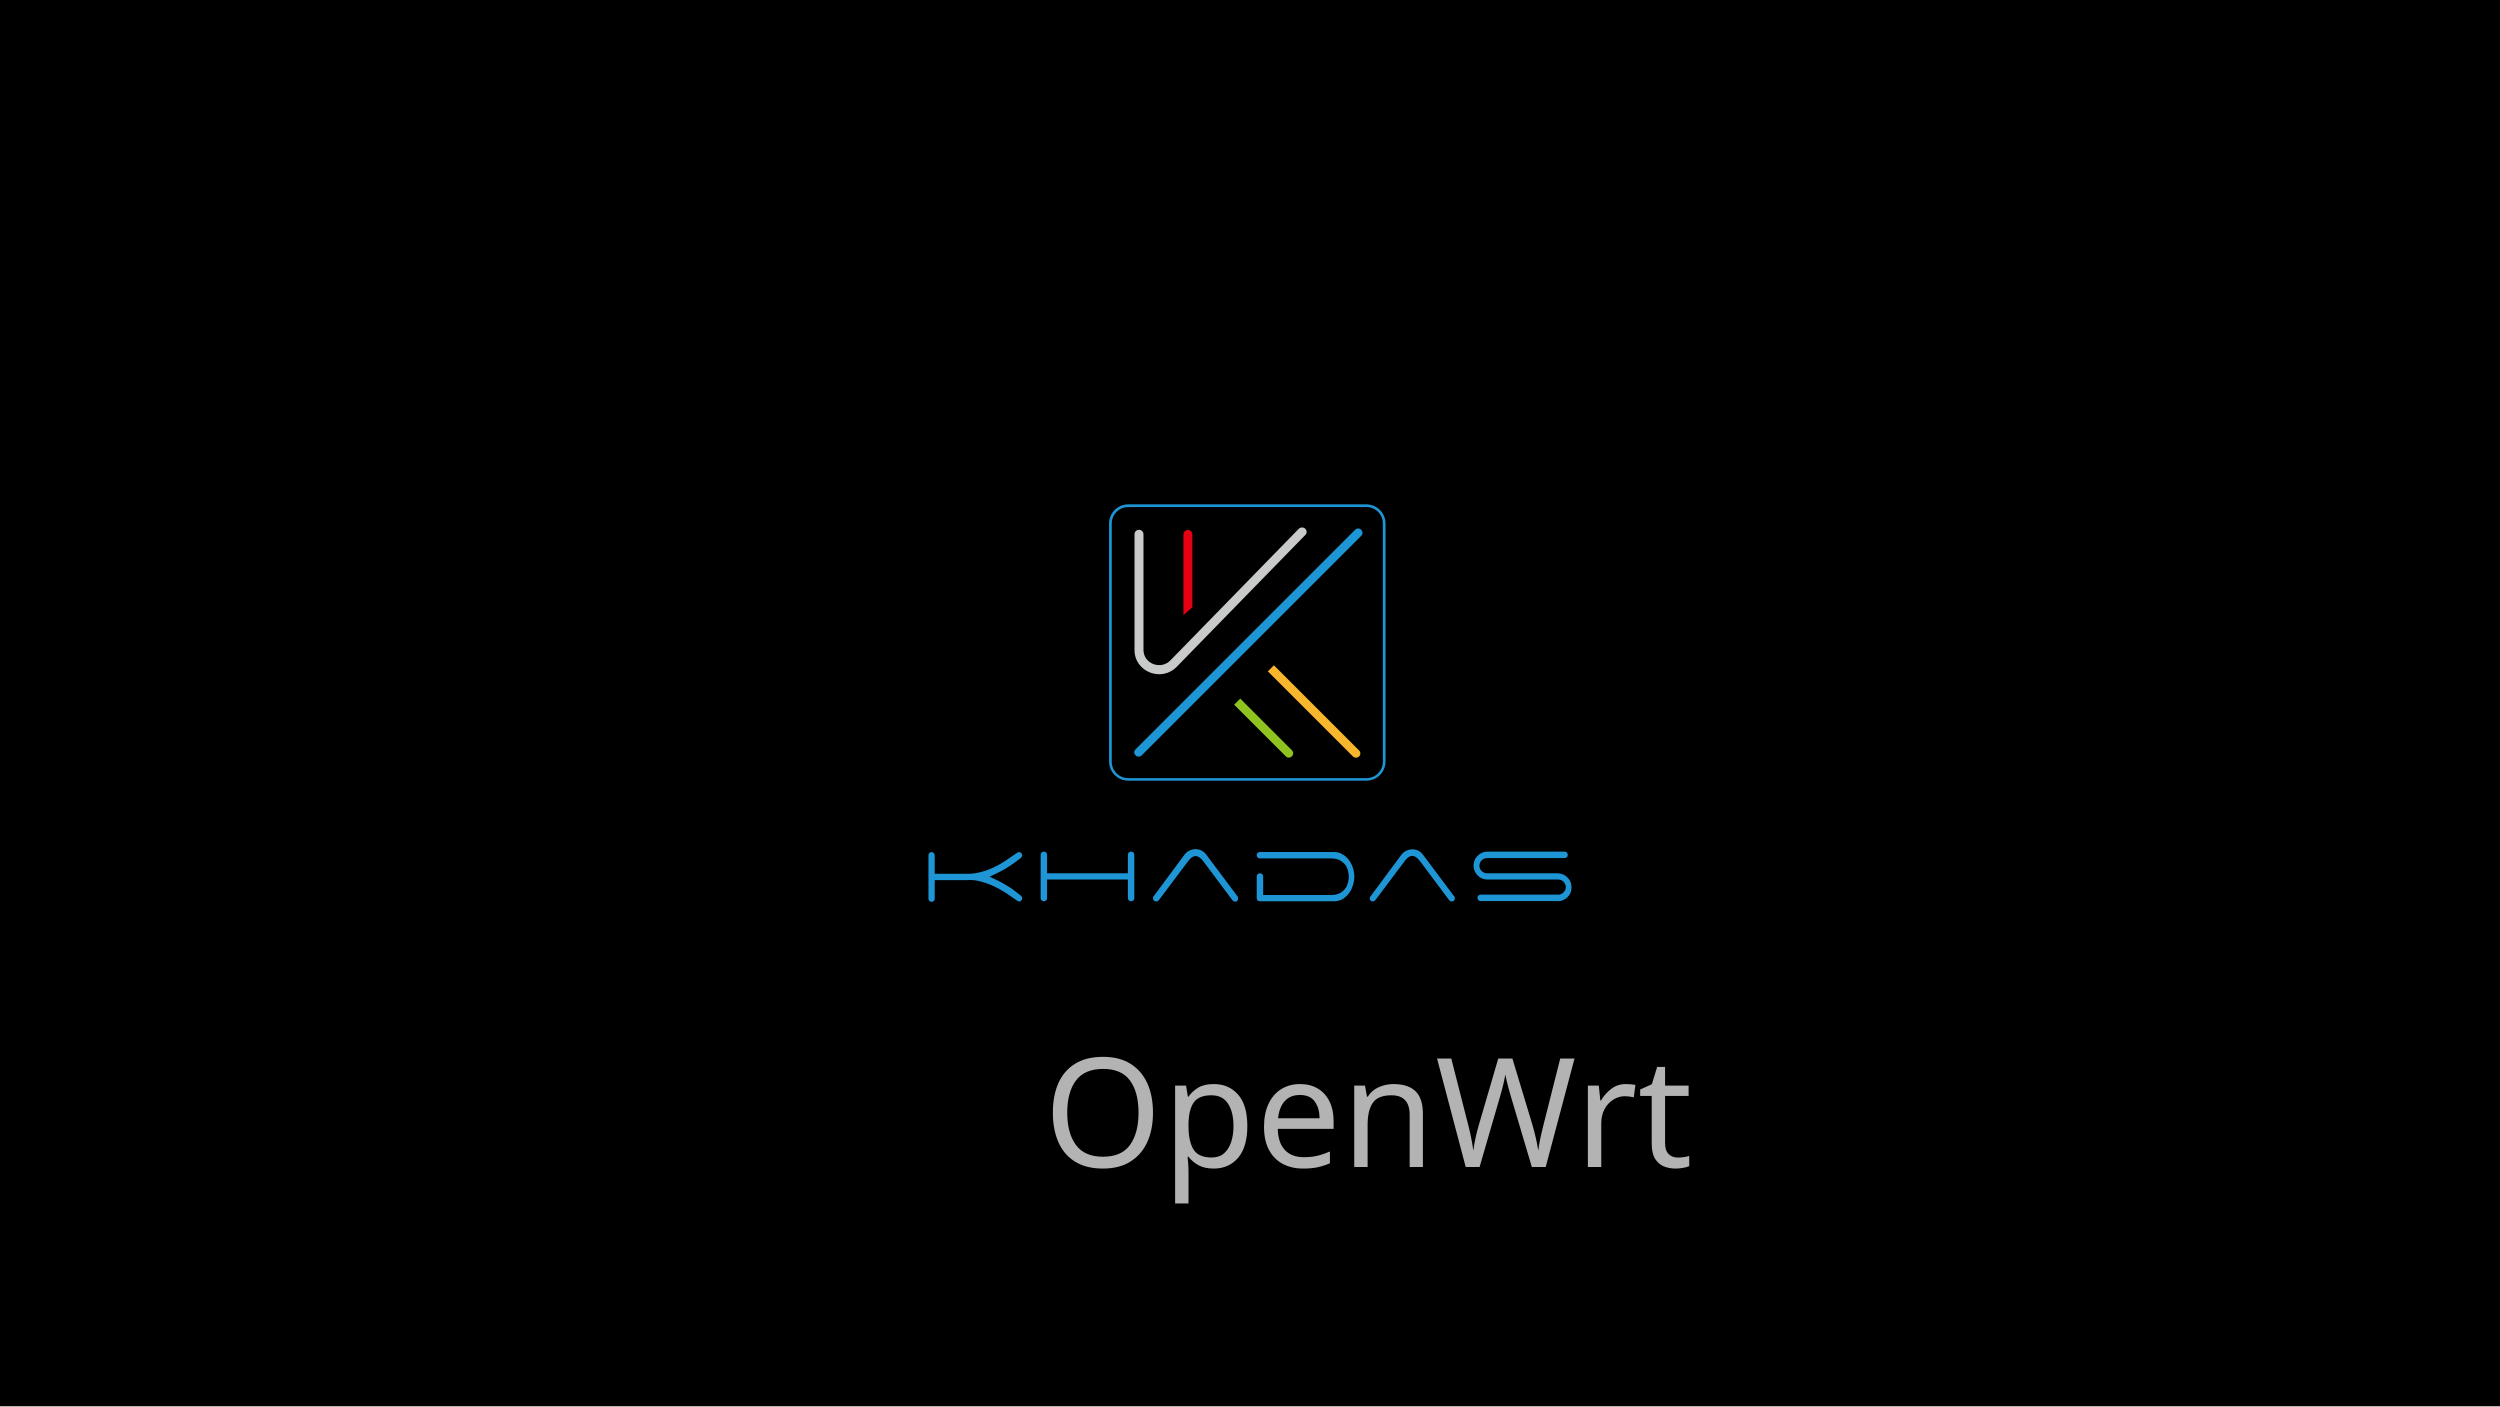
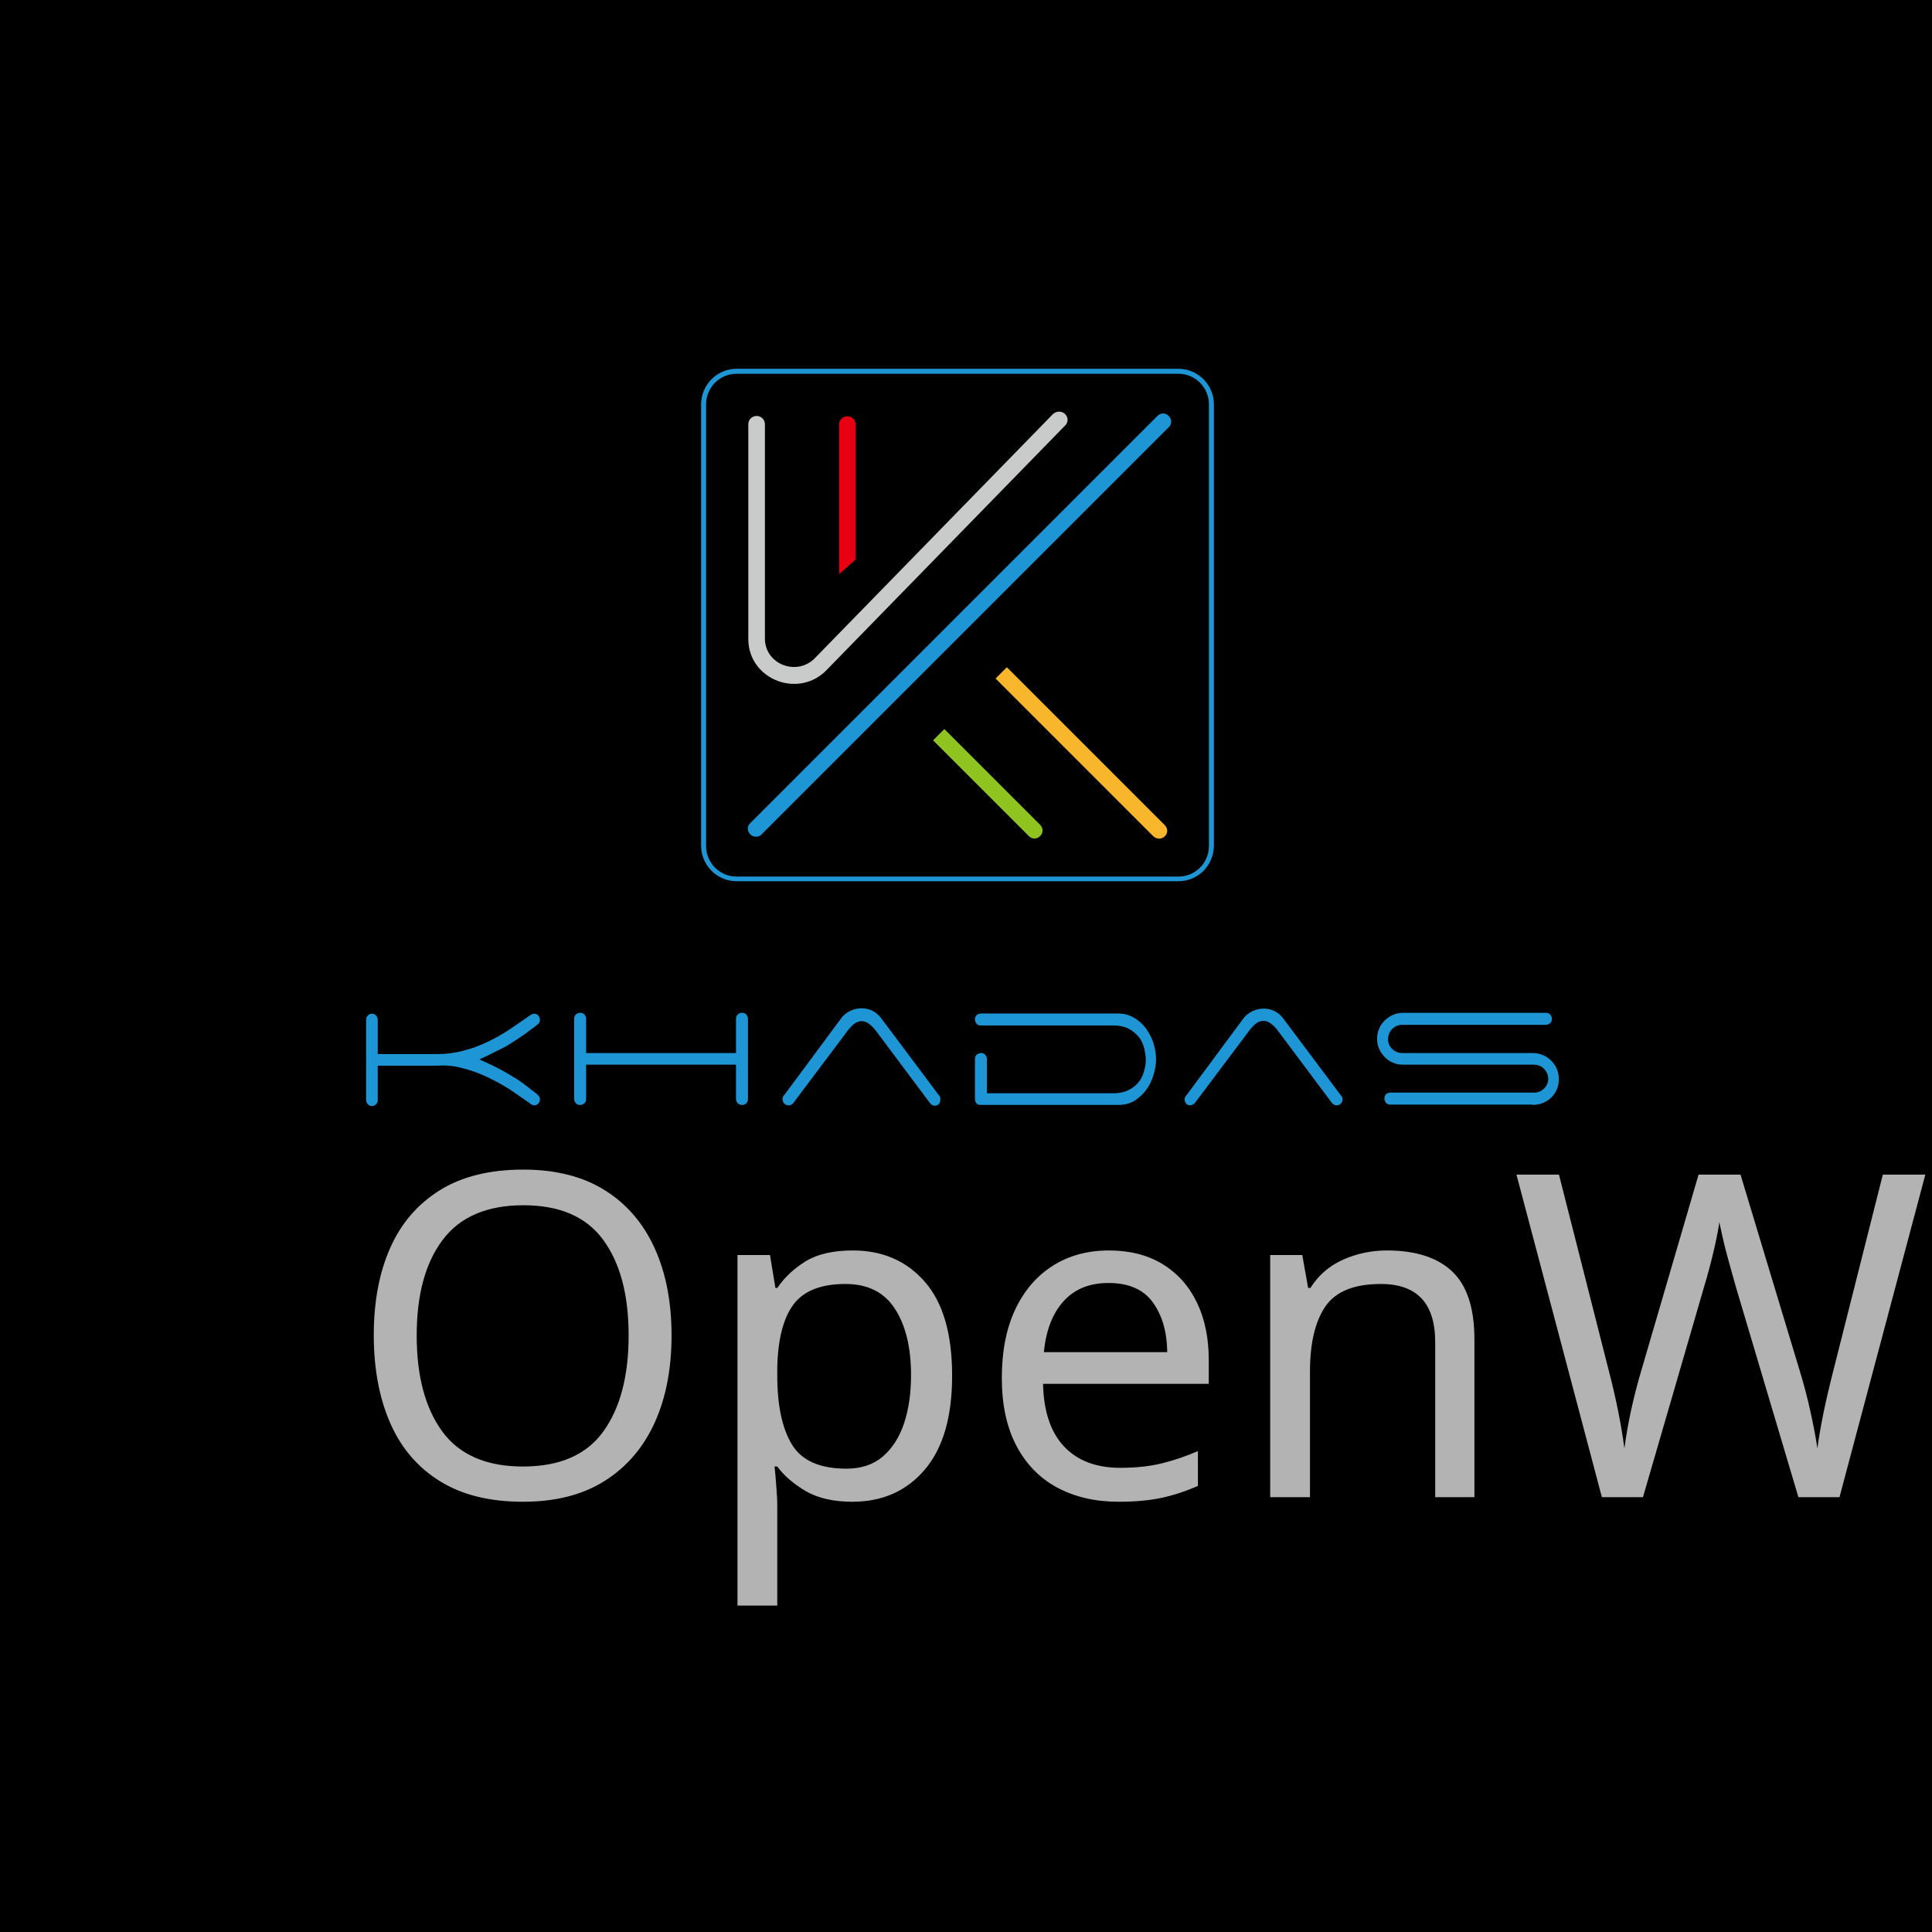
- <svg xmlns="http://www.w3.org/2000/svg" width="1920" height="1080" viewBox="0 0 508 285.75" version="1.1" id="svg8">
+ <svg xmlns="http://www.w3.org/2000/svg" width="800" height="800" viewBox="0 0 211.667 211.667" version="1.1" id="svg8">
  <defs id="defs2">
    <filter x="-0.25" width="1.5" y="-0.25" height="1.5" style="color-interpolation-filters:sRGB" id="filter1263">
      <feGaussianBlur result="result8" stdDeviation="5" in="SourceGraphic" id="feGaussianBlur1243" />
      <feComposite operator="xor" in2="SourceGraphic" result="result22" id="feComposite1245" />
-       <feComposite k2="1" operator="arithmetic" result="result20" in2="result22" in="result22" id="feComposite1247" />
+       <feComposite k2="1" operator="arithmetic" result="result20" in2="result22" in="result22" id="feComposite1247" k1="0" k3="0" k4="0" />
      <feComposite in2="result22" in="result20" operator="over" result="result6" id="feComposite1249" />
      <feOffset in="result6" result="result21" id="feOffset1251" />
      <feDisplacementMap in2="result20" result="result4" scale="100" yChannelSelector="A" xChannelSelector="A" in="result21" id="feDisplacementMap1253" />
-       <feComposite in2="SourceGraphic" k1="1" operator="arithmetic" result="fbSourceGraphic" k3="0.5" in="result4" id="feComposite1255" />
+       <feComposite in2="SourceGraphic" k1="1" operator="arithmetic" result="fbSourceGraphic" k3="0.5" in="result4" id="feComposite1255" k2="0" k4="0" />
      <feComposite in2="result4" result="result12" operator="in" in="fbSourceGraphic" id="feComposite1257" />
      <feComposite in2="SourceGraphic" operator="in" result="result18" id="feComposite1259" />
      <feComposite result="result19" in2="SourceGraphic" operator="in" in="result18" id="feComposite1261" />
    </filter>
    <filter height="1.5" y="-0.25" width="1.5" x="-0.25" style="color-interpolation-filters:sRGB" id="filter1307">
      <feGaussianBlur stdDeviation="5" result="result8" in="SourceGraphic" id="feGaussianBlur1289" />
      <feComposite in2="result8" operator="xor" id="feComposite1291" />
-       <feComposite k2="1" operator="arithmetic" result="result17" in2="result8" id="feComposite1293" />
+       <feComposite k2="1" operator="arithmetic" result="result17" in2="result8" id="feComposite1293" k1="0" k3="0" k4="0" />
      <feOffset result="result18" in="result17" id="feOffset1295" />
      <feDisplacementMap in2="result17" in="result18" xChannelSelector="A" yChannelSelector="A" scale="100" result="result4" id="feDisplacementMap1297" />
-       <feComposite in2="result4" result="fbSourceGraphic" operator="arithmetic" in="result4" k1="1" k3="1" id="feComposite1299" />
+       <feComposite in2="result4" result="fbSourceGraphic" operator="arithmetic" in="result4" k1="1" k3="1" id="feComposite1299" k2="0" k4="0" />
      <feComposite in2="fbSourceGraphic" result="result9" operator="over" id="feComposite1301" />
      <feComposite in2="SourceGraphic" operator="in" result="result15" id="feComposite1303" />
      <feComposite result="result16" in2="SourceGraphic" operator="in" in="result15" id="feComposite1305" />
    </filter>
  </defs>
-   <g id="layer2">
-     <rect style="fill:#000000;fill-rule:evenodd;stroke-width:0.265" id="rect4521" width="508" height="285.75" x="7.5420331e-08" y="-5.6843419e-14" />
+   <g id="layer2" transform="translate(0,-74.08333)">
+     <rect style="fill:#000000;fill-rule:evenodd;stroke-width:0.265" id="rect4521" width="508" height="285.75" x="-186.18" y="69.929" />
    <text xml:space="preserve" style="font-style:normal;font-weight:normal;font-size:19.756px;line-height:1.25;font-family:sans-serif;letter-spacing:0px;word-spacing:0px;fill:#000000;fill-opacity:1;stroke:none;stroke-width:0.265" x="-129.359" y="417.475" id="text4564">
      <tspan id="tspan4562" x="-129.359" y="434.954" style="stroke-width:0.265" />
    </text>
    <text xml:space="preserve" style="font-style:normal;font-weight:normal;font-size:6.834px;line-height:1.25;font-family:sans-serif;letter-spacing:0px;word-spacing:0px;fill:#ffffff;fill-opacity:1;stroke:none;stroke-width:0.092" x="129.583" y="189.452" id="text4542-3">
      <tspan x="129.583" y="195.499" style="font-style:normal;font-variant:normal;font-weight:normal;font-stretch:normal;font-family:monospace;-inkscape-font-specification:monospace;fill:#ffffff;stroke-width:0.092" id="tspan4640-5" />
    </text>
-     <text xml:space="preserve" style="font-style:normal;font-weight:normal;font-size:30.869px;line-height:1.25;font-family:sans-serif;letter-spacing:0px;word-spacing:0px;fill:#000000;fill-opacity:1;stroke:none;stroke-width:0.322" x="212.049" y="237.14" id="text4553">
-       <tspan id="tspan4551" x="212.049" y="237.14" style="font-style:normal;font-variant:normal;font-weight:normal;font-stretch:normal;font-family:'Dotimatrix 3';-inkscape-font-specification:'Dotimatrix 3, ';fill:#b3b3b3;stroke-width:0.322">OpenWrt</tspan>
+     <text xml:space="preserve" style="font-style:normal;font-weight:normal;font-size:49.501px;line-height:1.25;font-family:sans-serif;letter-spacing:0px;word-spacing:0px;fill:#000000;fill-opacity:1;stroke:none;stroke-width:0.516" x="37.934" y="238.111" id="text4553">
+       <tspan id="tspan4551" x="37.934" y="238.111" style="font-style:normal;font-variant:normal;font-weight:normal;font-stretch:normal;font-family:'Dotimatrix 3';-inkscape-font-specification:'Dotimatrix 3, ';fill:#b3b3b3;stroke-width:0.516">OpenWrt</tspan>
    </text>
  </g>
-   <g id="layer3" style="opacity:1">
-     <g id="g5373" transform="matrix(0.4347473,0,0,0.4347473,141.5052,81.78008)">
+   <g id="layer3" style="opacity:1" transform="translate(0,-74.08333)">
+     <g id="g5373" transform="matrix(0.4347473,0,0,0.4347473,-7.045723,93.78148)">
      <path id="path973-0" d="m 132.925,223.918 c 2.01,0.502 4.104,1.256 6.03,2.177 1.926,0.921 3.769,1.926 5.527,3.015 1.759,1.173 3.434,2.345 5.109,3.518 1.089,0.921 1.759,0.67 2.261,0.167 0.335,-0.335 0.419,-0.67 0.419,-1.089 0,-0.251 -0.084,-0.502 -0.167,-0.67 -0.251,-0.335 -0.502,-0.586 -0.837,-0.837 -1.089,-0.838 -2.01,-1.507 -2.931,-2.261 -0.921,-0.67 -1.842,-1.34 -2.764,-1.843 -0.921,-0.586 -1.926,-1.172 -2.848,-1.675 -1.005,-0.502 -2.01,-1.089 -3.182,-1.591 l -2.513,-1.173 2.513,-1.172 c 1.089,-0.586 2.177,-1.089 3.182,-1.591 1.005,-0.502 1.926,-1.089 2.848,-1.675 0.921,-0.586 1.842,-1.173 2.764,-1.842 0.921,-0.67 1.926,-1.424 2.931,-2.178 0.335,-0.251 0.67,-0.502 0.838,-0.837 0.167,-0.167 0.167,-0.419 0.167,-0.67 0,-0.419 -0.167,-0.754 -0.419,-1.089 -0.586,-0.586 -1.256,-0.67 -2.261,0.084 -1.675,1.173 -3.35,2.345 -5.109,3.517 -1.759,1.173 -3.601,2.178 -5.527,3.099 -1.926,0.921 -3.936,1.675 -6.03,2.178 -2.094,0.586 -4.271,0.837 -6.449,0.837 h -15.075 v -8.626 c 0,-0.419 -0.167,-0.754 -0.419,-1.089 -0.586,-0.586 -1.424,-0.67 -2.094,0 -0.335,0.335 -0.419,0.67 -0.419,1.089 v 20.184 c 0,0.419 0.167,0.754 0.419,1.089 0.586,0.586 1.424,0.67 2.094,0 0.335,-0.335 0.419,-0.67 0.419,-1.089 v -8.626 h 15.075 c 2.261,-0.167 4.439,0.084 6.449,0.67 z" style="fill:#1e95d4;stroke-width:0.837" />
      <path id="path975-9" d="m 204.28,232.712 c 0.335,-0.335 0.419,-0.67 0.419,-1.089 v -20.184 c 0,-0.419 -0.167,-0.754 -0.419,-1.089 -0.586,-0.586 -1.507,-0.586 -2.178,0 -0.335,0.335 -0.419,0.67 -0.419,1.089 v 8.626 h -37.771 v -8.626 c 0,-0.419 -0.167,-0.754 -0.419,-1.089 -0.586,-0.586 -1.507,-0.586 -2.178,0 -0.335,0.335 -0.419,0.67 -0.419,1.089 v 20.184 c 0,0.419 0.167,0.754 0.419,1.089 0.586,0.586 1.507,0.586 2.178,0 0.335,-0.335 0.419,-0.67 0.419,-1.089 v -8.626 h 37.771 v 8.626 c 0,0.419 0.167,0.754 0.419,1.089 0.67,0.586 1.591,0.586 2.178,0 z" style="fill:#1e95d4;stroke-width:0.837" />
      <path id="path977-3" d="m 253.19,231.623 c 0,-0.167 0,-0.335 -0.084,-0.502 -0.084,-0.251 -0.251,-0.419 -0.419,-0.586 l -14.489,-19.346 c -0.586,-0.754 -1.256,-1.34 -2.094,-1.759 -1.842,-0.921 -3.936,-0.838 -5.779,0.084 -0.921,0.502 -1.675,1.089 -2.178,1.842 l -14.405,19.43 c -0.167,0.167 -0.335,0.335 -0.335,0.921 0,0.419 0.167,0.754 0.419,1.089 0.67,0.586 1.591,0.67 2.261,-0.084 l 13.902,-18.509 c 0.251,-0.335 0.67,-0.754 1.172,-1.256 0.67,-0.586 1.424,-0.921 2.178,-0.921 0.754,0 1.508,0.335 2.178,0.921 0.502,0.419 0.837,0.837 1.172,1.172 l 13.903,18.592 c 0.586,0.754 1.591,0.838 2.261,0.167 0.251,-0.419 0.335,-0.754 0.335,-1.256 z" style="fill:#1e95d4;stroke-width:0.837" />
      <path id="path979-6" d="m 263.323,233.131 h 35.259 c 1.34,-0.084 2.513,-0.419 3.601,-1.089 1.089,-0.754 2.094,-1.591 2.847,-2.68 0.838,-1.089 1.424,-2.345 1.843,-3.685 0.419,-1.34 0.67,-2.764 0.67,-4.02 0,-1.34 -0.251,-2.764 -0.67,-4.104 -0.419,-1.34 -1.089,-2.596 -1.926,-3.769 -0.837,-1.089 -1.842,-2.01 -3.099,-2.68 -1.173,-0.67 -2.429,-1.005 -3.853,-1.005 h -34.589 c -0.419,0 -0.754,0.167 -1.089,0.419 -0.335,0.335 -0.419,0.67 -0.419,1.089 0,0.419 0.167,0.754 0.419,1.089 0.335,0.335 0.67,0.419 1.089,0.419 h 33.416 c 1.591,0 2.931,0.335 4.02,0.921 1.005,0.586 1.842,1.34 2.512,2.178 0.586,0.837 1.005,1.842 1.256,2.847 0.167,0.921 0.335,1.843 0.335,2.596 0,0.838 -0.084,1.675 -0.335,2.596 -0.251,1.005 -0.586,2.01 -1.256,2.847 -0.586,0.838 -1.424,1.591 -2.512,2.178 -1.089,0.586 -2.429,0.921 -4.02,0.921 h -31.909 v -8.626 c 0,-0.419 -0.167,-0.754 -0.419,-1.089 -0.335,-0.335 -0.67,-0.419 -1.089,-0.419 -0.419,0 -0.754,0.167 -1.089,0.419 -0.335,0.335 -0.419,0.67 -0.419,1.089 v 10.134 c 0,0.419 0.167,0.754 0.419,1.089 0.251,0.251 0.586,0.335 1.005,0.335 z" style="fill:#1e95d4;stroke-width:0.837" />
      <path id="path981-0" d="m 317.342,232.628 13.902,-18.509 c 0.251,-0.335 0.67,-0.754 1.173,-1.256 0.67,-0.586 1.424,-0.921 2.177,-0.921 0.754,0 1.508,0.335 2.178,0.921 0.502,0.419 0.837,0.837 1.173,1.172 l 13.902,18.592 c 0.586,0.754 1.591,0.838 2.261,0.167 0.335,-0.335 0.419,-0.67 0.419,-1.089 0,-0.167 0,-0.335 -0.084,-0.502 -0.084,-0.251 -0.251,-0.419 -0.419,-0.586 l -14.489,-19.346 c -0.586,-0.754 -1.256,-1.34 -2.094,-1.759 -1.843,-0.921 -3.936,-0.838 -5.779,0.084 -0.921,0.502 -1.675,1.089 -2.178,1.842 l -14.405,19.43 c -0.167,0.167 -0.335,0.335 -0.335,0.921 0,0.419 0.167,0.754 0.419,1.089 0.586,0.502 1.508,0.502 2.178,-0.251 z" style="fill:#1e95d4;stroke-width:0.837" />
      <path id="path983-6" d="m 402.432,233.131 c 0.921,0 1.843,-0.167 2.596,-0.502 0.838,-0.335 1.508,-0.754 2.094,-1.34 0.586,-0.586 1.089,-1.256 1.424,-2.094 0.335,-0.754 0.502,-1.675 0.502,-2.513 0,-0.921 -0.167,-1.759 -0.502,-2.596 -0.335,-0.837 -0.837,-1.508 -1.424,-2.094 -0.586,-0.586 -1.256,-1.089 -2.094,-1.424 -0.837,-0.335 -1.675,-0.502 -2.596,-0.502 h -32.83 c -0.921,0 -1.843,-0.335 -2.513,-1.005 -0.754,-0.67 -1.089,-1.591 -1.089,-2.512 0,-1.005 0.419,-1.926 1.089,-2.596 0.67,-0.67 1.591,-1.005 2.513,-1.005 h 36.18 c 0.419,0 0.754,-0.167 1.089,-0.419 0.335,-0.335 0.419,-0.67 0.419,-1.089 0,-0.419 -0.167,-0.754 -0.419,-1.089 -0.335,-0.335 -0.67,-0.419 -1.089,-0.419 h -36.012 c -0.921,0 -1.759,0.167 -2.513,0.502 -0.754,0.335 -1.507,0.837 -2.094,1.424 -0.586,0.586 -1.089,1.256 -1.424,2.094 -0.335,0.754 -0.502,1.591 -0.502,2.512 0,0.921 0.167,1.759 0.502,2.513 0.335,0.754 0.838,1.508 1.424,2.094 0.586,0.586 1.256,1.089 2.094,1.424 0.754,0.335 1.591,0.502 2.513,0.502 h 32.997 c 0.921,0 1.842,0.335 2.513,1.005 0.67,0.67 1.089,1.591 1.089,2.513 0,0.921 -0.335,1.842 -1.089,2.513 -0.67,0.67 -1.508,1.005 -2.429,1.005 h -36.264 c -0.419,0 -0.754,0.167 -1.089,0.419 -0.335,0.335 -0.419,0.67 -0.419,1.089 0,0.419 0.167,0.754 0.419,1.089 0.335,0.335 0.67,0.419 1.089,0.419 h 35.845 z" style="fill:#1e95d4;stroke-width:0.837" />
      <path id="path985-2" d="m 224.799,123.251 59.881,-61.389 c 1.256,-1.34 0.251,-3.434 -1.591,-3.434 -0.586,0 -1.173,0.251 -1.591,0.67 L 221.7,120.403 c -4.522,4.857 -12.73,1.759 -12.73,-4.774 V 61.611 c 0,-1.173 -0.921,-2.094 -2.094,-2.094 -1.173,0 -2.094,0.921 -2.094,2.094 v 54.186 c 0.084,10.301 12.981,15.159 20.016,7.454 z" style="fill:#c9caca;stroke-width:0.837" />
      <path id="path987-6" d="m 229.74,59.601 c -1.173,0 -2.094,0.921 -2.094,2.094 v 37.687 l 4.188,-3.685 v -34.002 c 0,-1.173 -0.921,-2.094 -2.094,-2.094 z" style="fill:#e60012;stroke-width:0.837" />
      <path id="path989-1" d="M 313.155,176.767 H 201.851 c -4.941,0 -8.961,-4.02 -8.961,-8.961 V 56.586 c 0,-4.941 4.02,-8.961 8.961,-8.961 h 111.304 c 4.941,0 8.961,4.02 8.961,8.961 V 167.889 c -0.084,4.941 -4.02,8.878 -8.961,8.878 z M 201.851,48.881 c -4.271,0 -7.705,3.434 -7.705,7.705 V 167.889 c 0,4.271 3.434,7.705 7.705,7.705 h 111.304 c 4.271,0 7.705,-3.434 7.705,-7.705 V 56.586 c 0,-4.271 -3.434,-7.705 -7.705,-7.705 z" style="fill:#1e95d4;stroke-width:0.837" />
      <path id="path991-8" d="m 206.709,165.544 c -0.502,0 -1.005,-0.167 -1.424,-0.586 -0.838,-0.837 -0.838,-2.094 0,-2.847 L 307.878,59.517 c 0.837,-0.837 2.094,-0.837 2.847,0 0.837,0.837 0.837,2.094 0,2.847 L 208.132,164.958 c -0.335,0.419 -0.921,0.586 -1.424,0.586 z" style="fill:#1e95d4;stroke-width:0.837" />
      <path id="path993-7" d="m 275.467,165.377 -24.12,-24.12 2.847,-2.847 24.12,24.12 c 0.838,0.837 0.838,2.094 0,2.847 -0.754,0.838 -2.094,0.838 -2.847,0 z" style="fill:#8fc31f;stroke-width:0.837" />
      <path id="path995-9" d="m 306.873,165.461 -39.781,-39.781 2.847,-2.847 39.781,39.781 c 0.837,0.837 0.837,2.094 0,2.847 -0.754,0.754 -2.01,0.754 -2.847,0 z" style="fill:#f8b62d;stroke-width:0.837" />
    </g>
  </g>
-   <g id="layer1" transform="translate(0,-11.24998)" style="display:inline" />
+   <g id="layer1" transform="translate(0,-85.33332)" style="display:inline" />
</svg>
